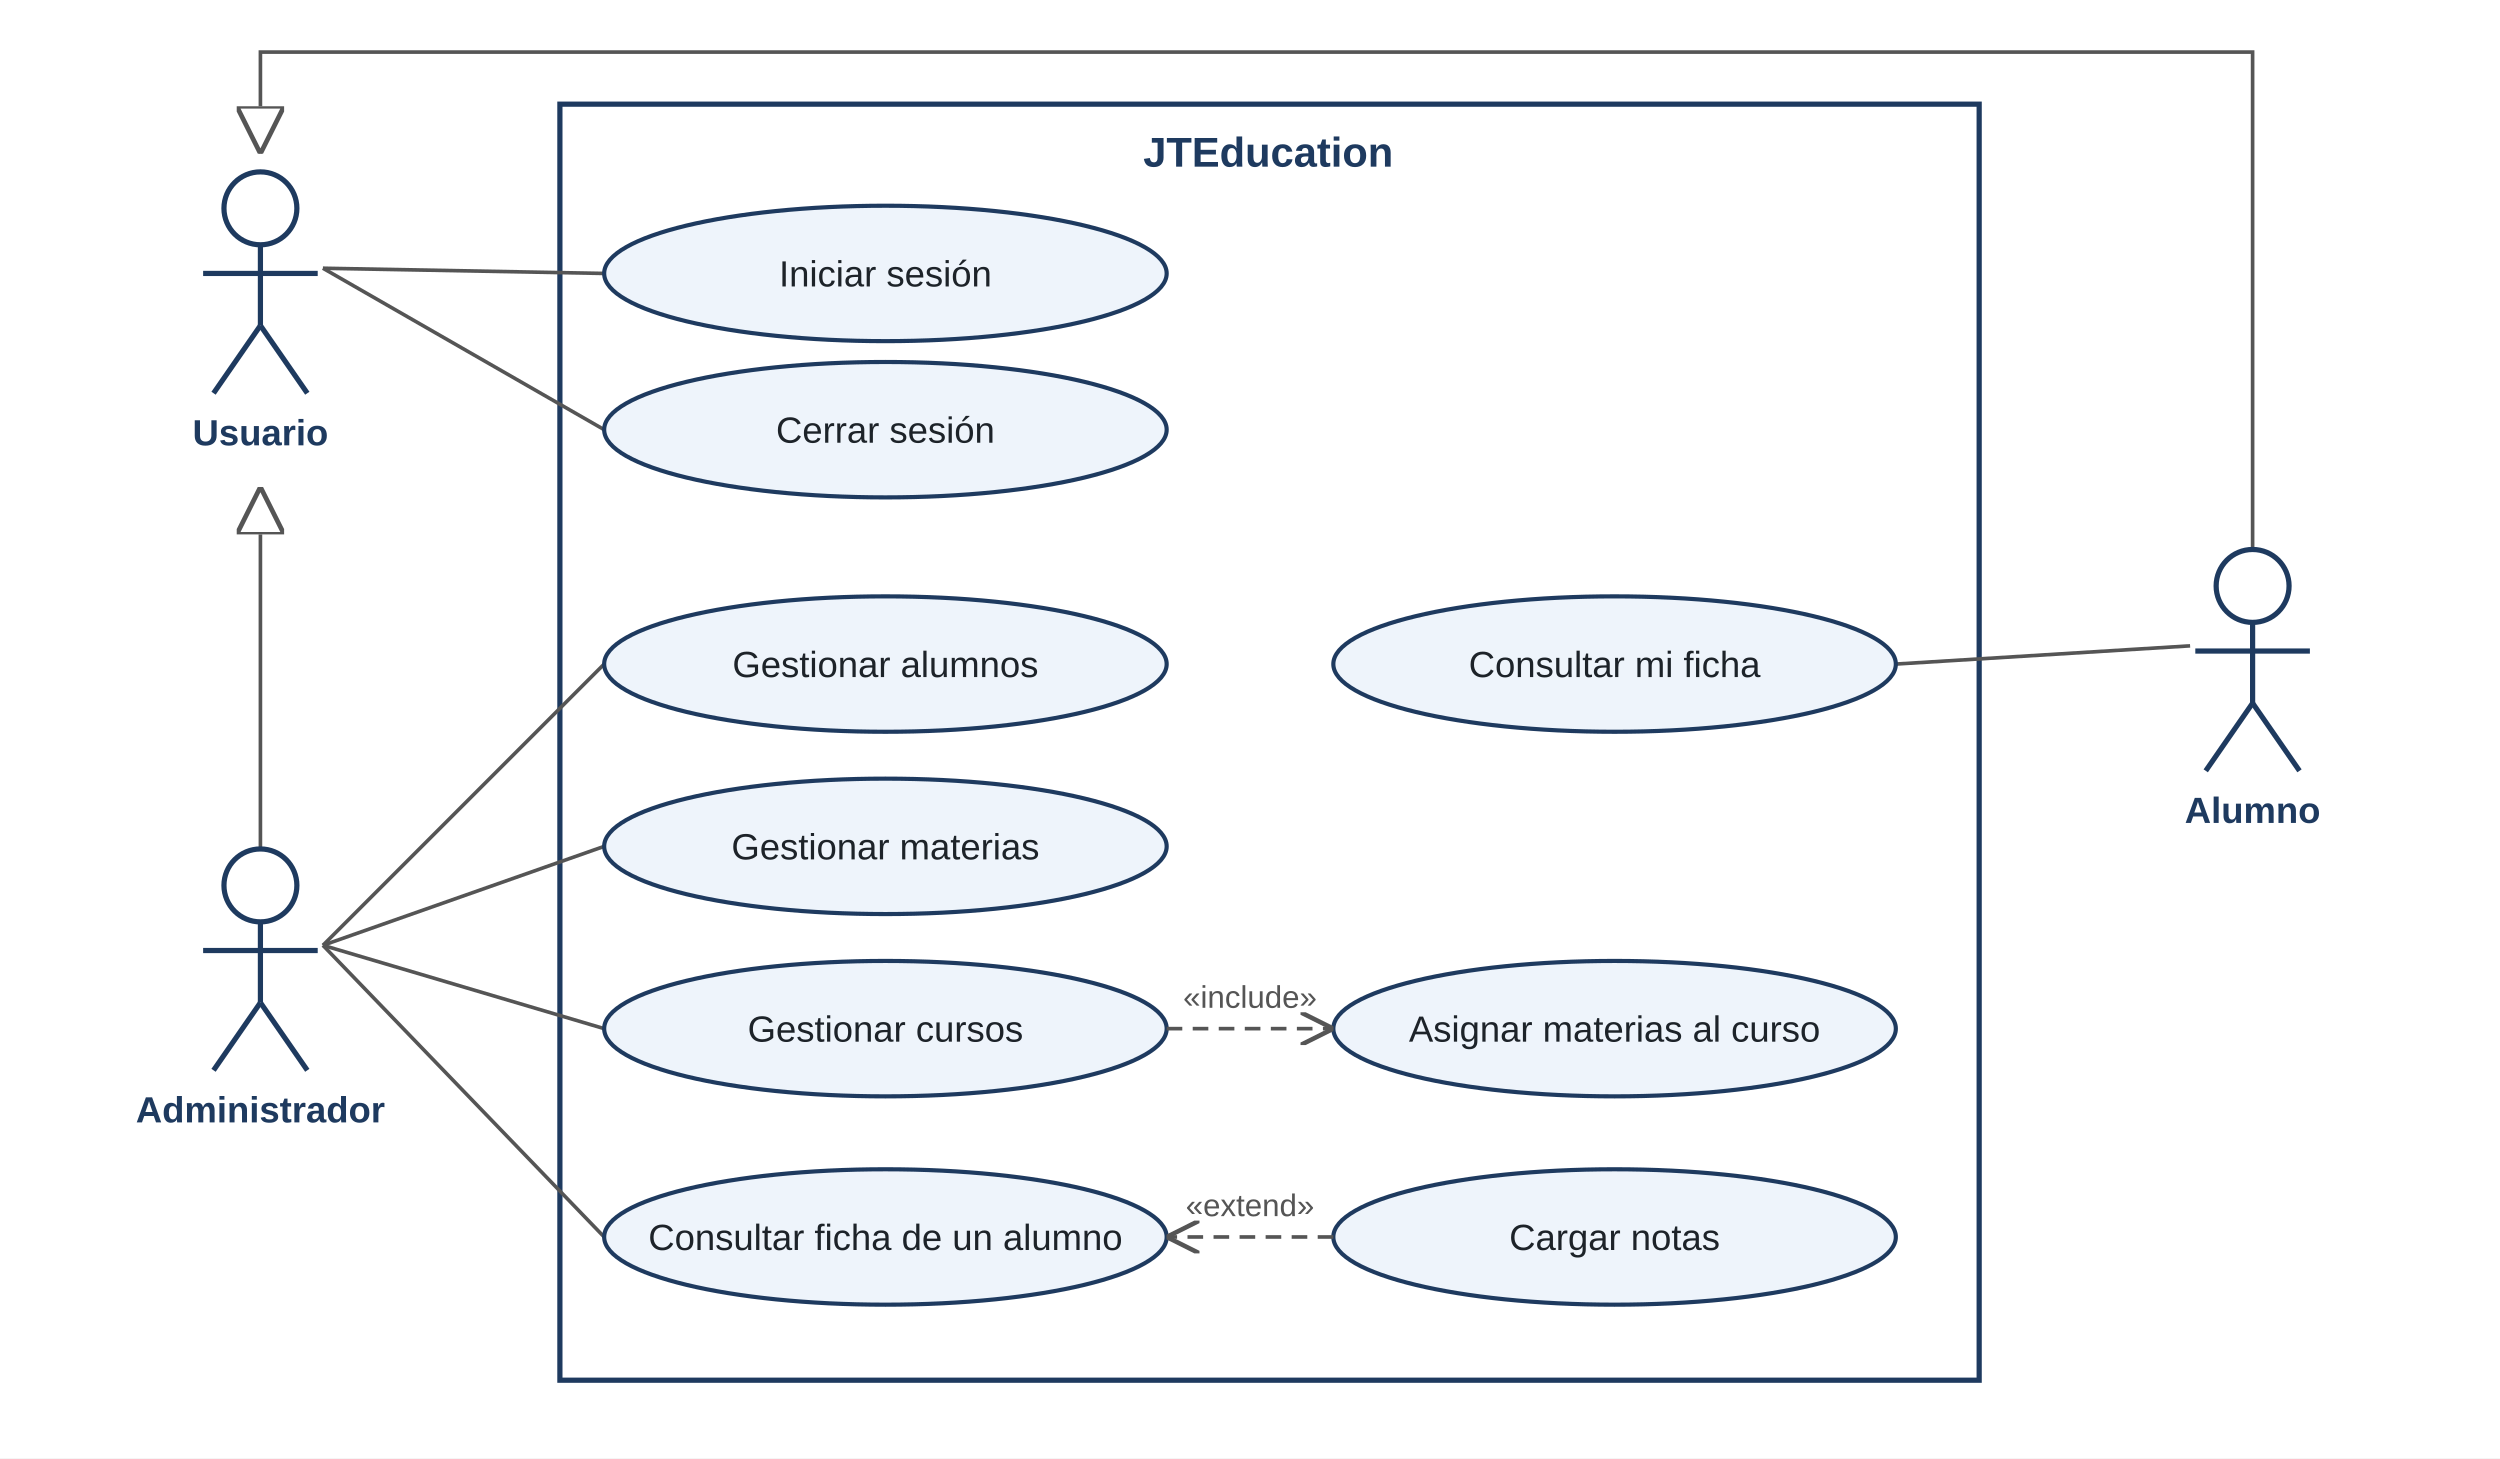
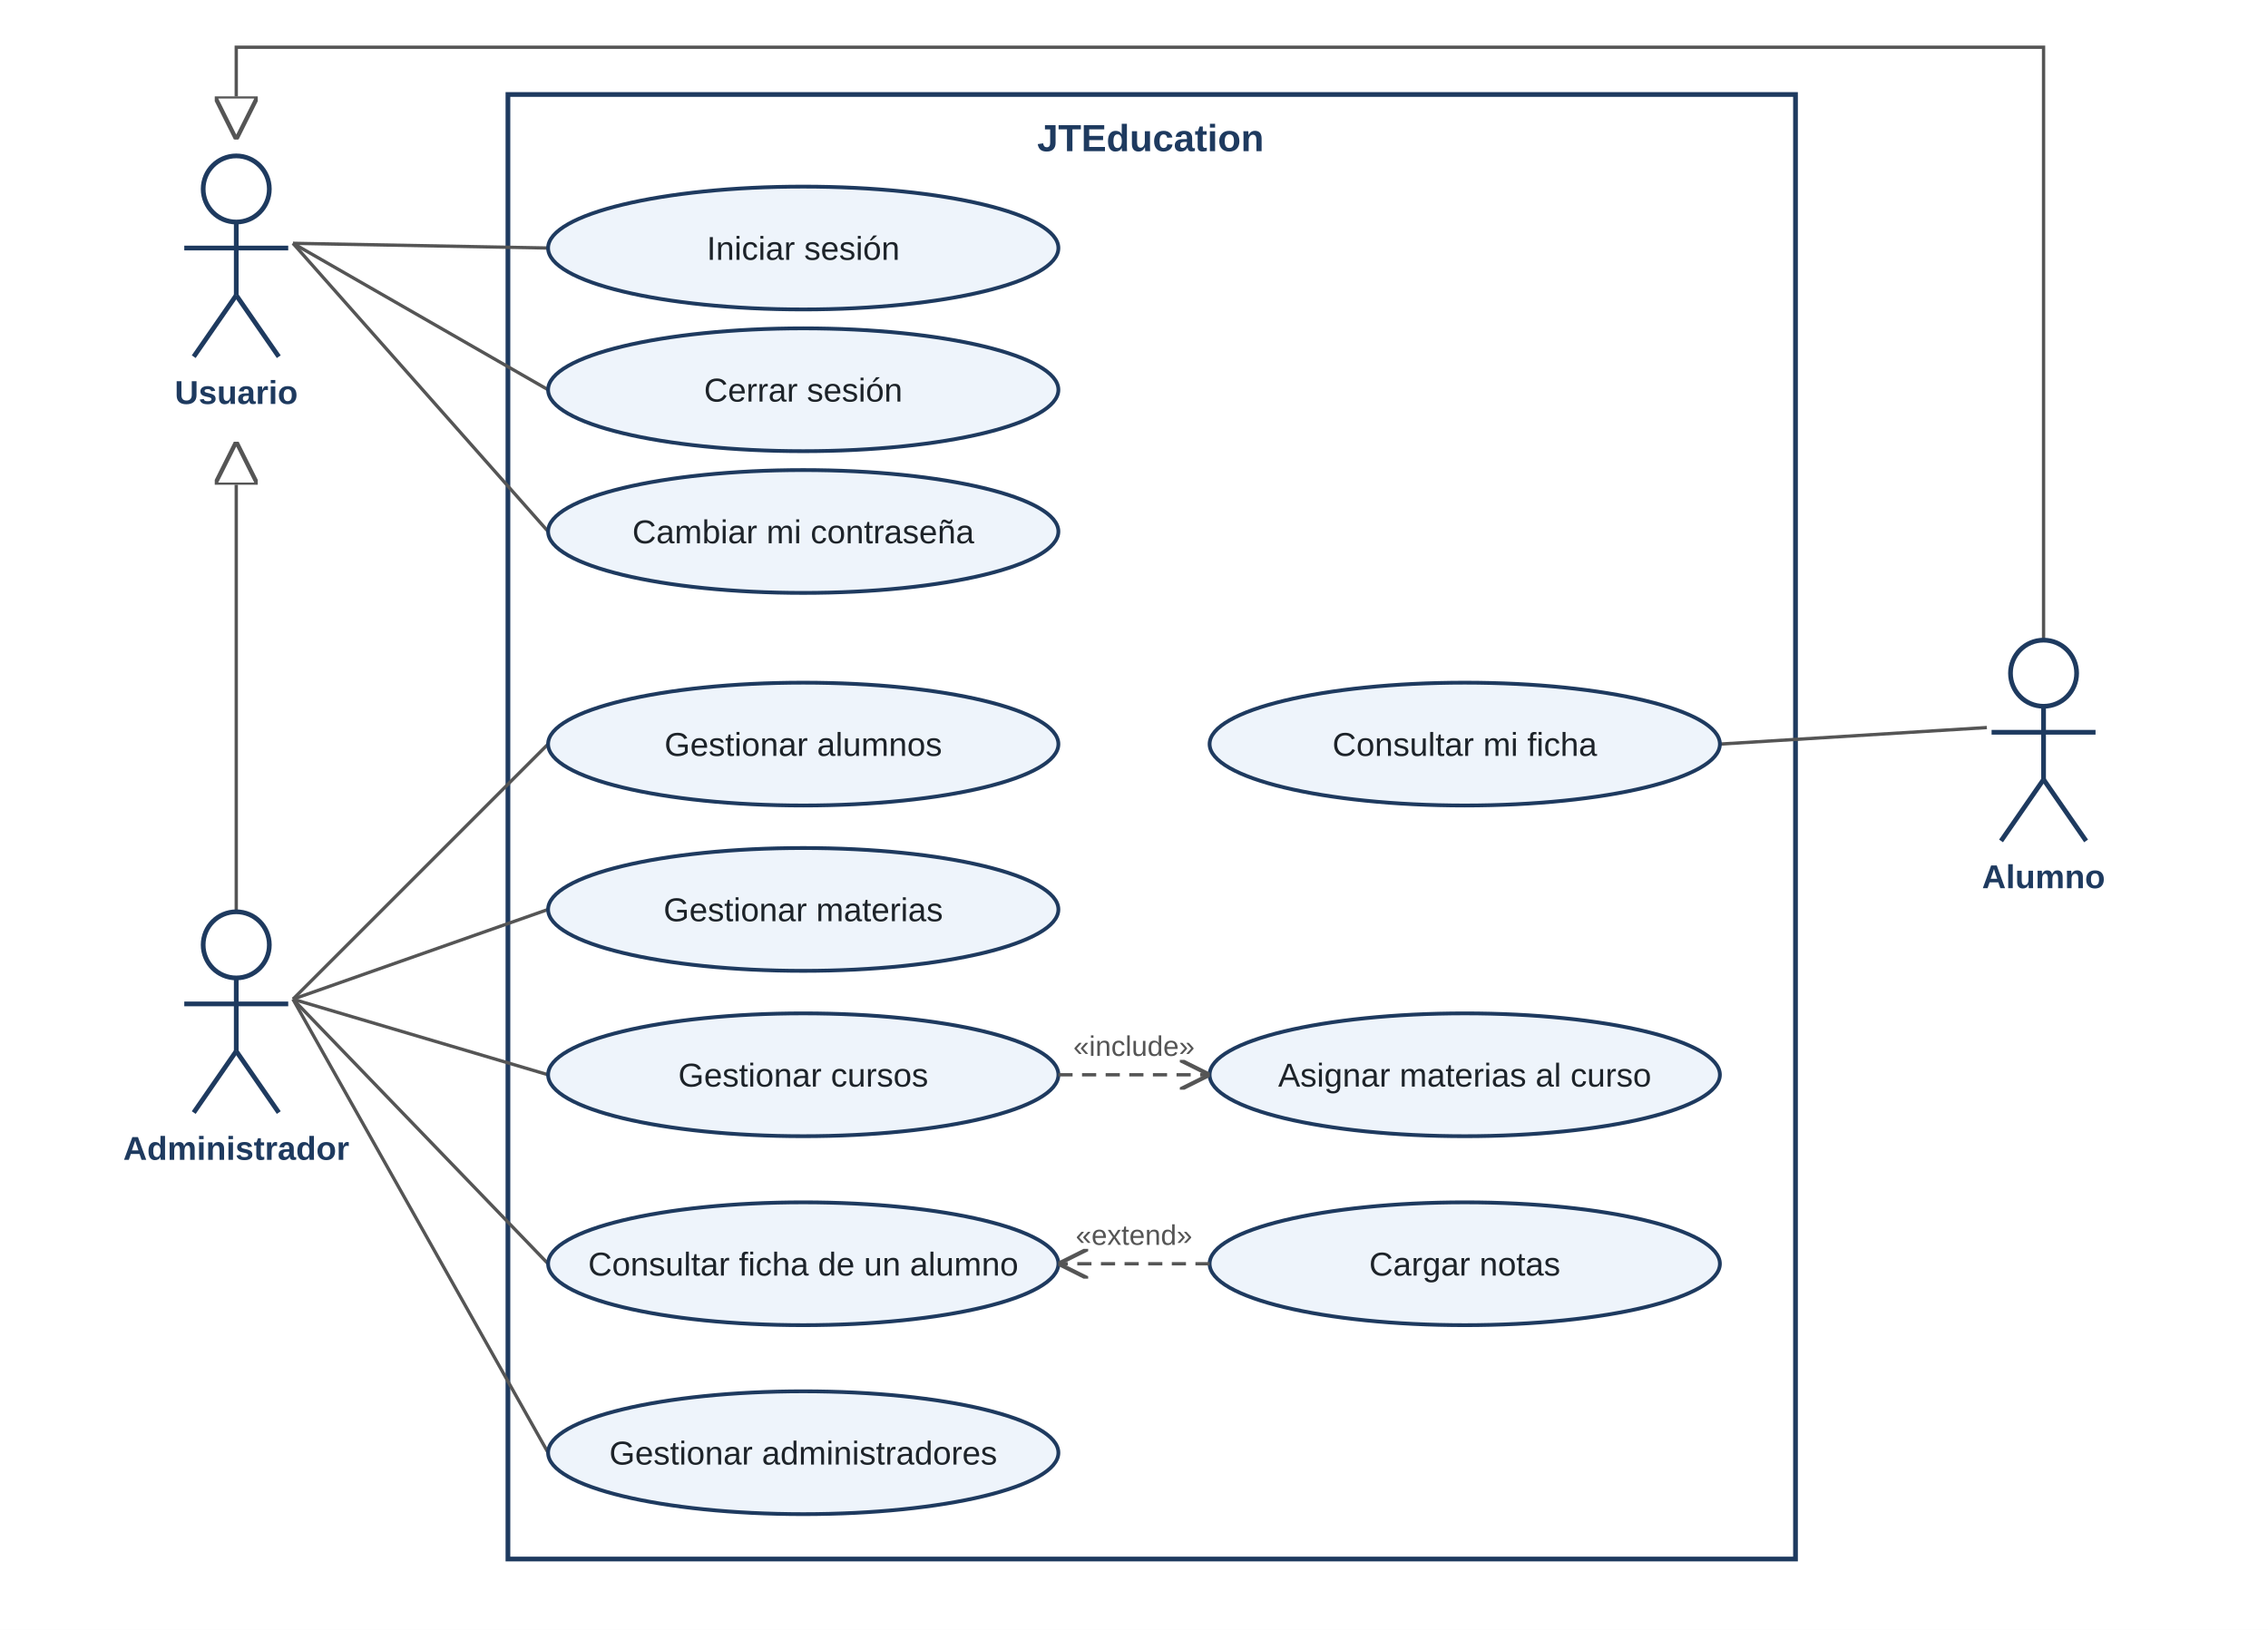
- <svg xmlns="http://www.w3.org/2000/svg" viewBox="0 0 960 560" width="960" height="560" font-family="Segoe UI, Arial, sans-serif" font-size="14" role="img" aria-label="Diagrama UML de casos de uso de JTEducation">
+ <svg xmlns="http://www.w3.org/2000/svg" viewBox="0 0 960 690" width="960" height="690" font-family="Segoe UI, Arial, sans-serif" font-size="14" role="img" aria-label="Diagrama UML de casos de uso de JTEducation">
  <defs>
    <marker id="abierta" viewBox="0 0 10 10" refX="10" refY="5" markerWidth="9" markerHeight="9" orient="auto">
      <path d="M0,0 L10,5 L0,10" fill="none" stroke="#555555" stroke-width="1.4" />
    </marker>
    <marker id="herencia" viewBox="0 0 12 12" refX="12" refY="6" markerWidth="13" markerHeight="13" orient="auto">
      <path d="M0,0 L12,6 L0,12 Z" fill="#ffffff" stroke="#555555" stroke-width="1.2" />
    </marker>
  </defs>
-   <rect width="960" height="560" fill="#ffffff" />
-   <rect x="215" y="40" width="545" height="490" fill="none" stroke="#1e3a5f" stroke-width="2" />
+   <rect width="960" height="690" fill="#ffffff" />
+   <rect x="215" y="40" width="545" height="620" fill="none" stroke="#1e3a5f" stroke-width="2" />
  <text x="487" y="64" text-anchor="middle" font-weight="700" font-size="16" fill="#1e3a5f">JTEducation</text>
  <line x1="124" y1="103" x2="232" y2="105" stroke="#555555" stroke-width="1.4" />
  <line x1="124" y1="103" x2="232" y2="165" stroke="#555555" stroke-width="1.4" />
-   <line x1="124" y1="363" x2="232" y2="255" stroke="#555555" stroke-width="1.4" />
-   <line x1="124" y1="363" x2="232" y2="325" stroke="#555555" stroke-width="1.4" />
-   <line x1="124" y1="363" x2="232" y2="395" stroke="#555555" stroke-width="1.4" />
-   <line x1="124" y1="363" x2="232" y2="475" stroke="#555555" stroke-width="1.4" />
-   <line x1="841" y1="248" x2="728" y2="255" stroke="#555555" stroke-width="1.4" />
-   <line x1="100" y1="326" x2="100" y2="187" stroke="#555555" stroke-width="1.4" marker-end="url(#herencia)" />
-   <polyline points="865,211 865,20 100,20 100,59" fill="none" stroke="#555555" stroke-width="1.4" marker-end="url(#herencia)" />
+   <line x1="124" y1="103" x2="232" y2="225" stroke="#555555" stroke-width="1.4" />
+   <line x1="124" y1="423" x2="232" y2="315" stroke="#555555" stroke-width="1.4" />
+   <line x1="124" y1="423" x2="232" y2="385" stroke="#555555" stroke-width="1.4" />
+   <line x1="124" y1="423" x2="232" y2="455" stroke="#555555" stroke-width="1.4" />
+   <line x1="124" y1="423" x2="232" y2="535" stroke="#555555" stroke-width="1.4" />
+   <line x1="124" y1="423" x2="232" y2="615" stroke="#555555" stroke-width="1.4" />
+   <line x1="841" y1="308" x2="728" y2="315" stroke="#555555" stroke-width="1.4" />
+   <line x1="100" y1="386" x2="100" y2="187" stroke="#555555" stroke-width="1.4" marker-end="url(#herencia)" />
+   <polyline points="865,271 865,20 100,20 100,59" fill="none" stroke="#555555" stroke-width="1.4" marker-end="url(#herencia)" />
  <ellipse cx="340" cy="105" rx="108" ry="26" fill="#eef4fb" stroke="#1e3a5f" stroke-width="1.6" />
  <text x="340" y="110" text-anchor="middle" fill="#1d2329">Iniciar sesión</text>
  <ellipse cx="340" cy="165" rx="108" ry="26" fill="#eef4fb" stroke="#1e3a5f" stroke-width="1.6" />
  <text x="340" y="170" text-anchor="middle" fill="#1d2329">Cerrar sesión</text>
-   <ellipse cx="340" cy="255" rx="108" ry="26" fill="#eef4fb" stroke="#1e3a5f" stroke-width="1.6" />
-   <text x="340" y="260" text-anchor="middle" fill="#1d2329">Gestionar alumnos</text>
-   <ellipse cx="340" cy="325" rx="108" ry="26" fill="#eef4fb" stroke="#1e3a5f" stroke-width="1.6" />
-   <text x="340" y="330" text-anchor="middle" fill="#1d2329">Gestionar materias</text>
-   <ellipse cx="340" cy="395" rx="108" ry="26" fill="#eef4fb" stroke="#1e3a5f" stroke-width="1.6" />
-   <text x="340" y="400" text-anchor="middle" fill="#1d2329">Gestionar cursos</text>
-   <ellipse cx="620" cy="395" rx="108" ry="26" fill="#eef4fb" stroke="#1e3a5f" stroke-width="1.6" />
-   <text x="620" y="400" text-anchor="middle" fill="#1d2329">Asignar materias al curso</text>
-   <ellipse cx="340" cy="475" rx="108" ry="26" fill="#eef4fb" stroke="#1e3a5f" stroke-width="1.6" />
-   <text x="340" y="480" text-anchor="middle" fill="#1d2329">Consultar ficha de un alumno</text>
-   <ellipse cx="620" cy="475" rx="108" ry="26" fill="#eef4fb" stroke="#1e3a5f" stroke-width="1.6" />
-   <text x="620" y="480" text-anchor="middle" fill="#1d2329">Cargar notas</text>
-   <ellipse cx="620" cy="255" rx="108" ry="26" fill="#eef4fb" stroke="#1e3a5f" stroke-width="1.6" />
-   <text x="620" y="260" text-anchor="middle" fill="#1d2329">Consultar mi ficha</text>
-   <line x1="448" y1="395" x2="512" y2="395" stroke="#555555" stroke-width="1.4" stroke-dasharray="6 4" marker-end="url(#abierta)" />
-   <text x="480.0" y="387" text-anchor="middle" font-size="12" fill="#555555">«include»</text>
-   <line x1="512" y1="475" x2="448" y2="475" stroke="#555555" stroke-width="1.4" stroke-dasharray="6 4" marker-end="url(#abierta)" />
-   <text x="480.0" y="467" text-anchor="middle" font-size="12" fill="#555555">«extend»</text>
+   <ellipse cx="340" cy="225" rx="108" ry="26" fill="#eef4fb" stroke="#1e3a5f" stroke-width="1.6" />
+   <text x="340" y="230" text-anchor="middle" fill="#1d2329">Cambiar mi contraseña</text>
+   <ellipse cx="340" cy="315" rx="108" ry="26" fill="#eef4fb" stroke="#1e3a5f" stroke-width="1.6" />
+   <text x="340" y="320" text-anchor="middle" fill="#1d2329">Gestionar alumnos</text>
+   <ellipse cx="340" cy="385" rx="108" ry="26" fill="#eef4fb" stroke="#1e3a5f" stroke-width="1.6" />
+   <text x="340" y="390" text-anchor="middle" fill="#1d2329">Gestionar materias</text>
+   <ellipse cx="340" cy="455" rx="108" ry="26" fill="#eef4fb" stroke="#1e3a5f" stroke-width="1.6" />
+   <text x="340" y="460" text-anchor="middle" fill="#1d2329">Gestionar cursos</text>
+   <ellipse cx="620" cy="455" rx="108" ry="26" fill="#eef4fb" stroke="#1e3a5f" stroke-width="1.6" />
+   <text x="620" y="460" text-anchor="middle" fill="#1d2329">Asignar materias al curso</text>
+   <ellipse cx="340" cy="535" rx="108" ry="26" fill="#eef4fb" stroke="#1e3a5f" stroke-width="1.6" />
+   <text x="340" y="540" text-anchor="middle" fill="#1d2329">Consultar ficha de un alumno</text>
+   <ellipse cx="620" cy="535" rx="108" ry="26" fill="#eef4fb" stroke="#1e3a5f" stroke-width="1.6" />
+   <text x="620" y="540" text-anchor="middle" fill="#1d2329">Cargar notas</text>
+   <ellipse cx="620" cy="315" rx="108" ry="26" fill="#eef4fb" stroke="#1e3a5f" stroke-width="1.6" />
+   <text x="620" y="320" text-anchor="middle" fill="#1d2329">Consultar mi ficha</text>
+   <ellipse cx="340" cy="615" rx="108" ry="26" fill="#eef4fb" stroke="#1e3a5f" stroke-width="1.6" />
+   <text x="340" y="620" text-anchor="middle" fill="#1d2329">Gestionar administradores</text>
+   <line x1="448" y1="455" x2="512" y2="455" stroke="#555555" stroke-width="1.4" stroke-dasharray="6 4" marker-end="url(#abierta)" />
+   <text x="480.0" y="447" text-anchor="middle" font-size="12" fill="#555555">«include»</text>
+   <line x1="512" y1="535" x2="448" y2="535" stroke="#555555" stroke-width="1.4" stroke-dasharray="6 4" marker-end="url(#abierta)" />
+   <text x="480.0" y="527" text-anchor="middle" font-size="12" fill="#555555">«extend»</text>
  <g stroke="#1e3a5f" stroke-width="2" fill="none">
    <circle cx="100" cy="80" r="14" fill="#ffffff" />
    <line x1="100" y1="94" x2="100" y2="125" />
    <line x1="78" y1="105" x2="122" y2="105" />
    <line x1="100" y1="125" x2="82" y2="151" />
    <line x1="100" y1="125" x2="118" y2="151" />
  </g>
  <text x="100" y="171" text-anchor="middle" font-weight="700" fill="#1e3a5f">Usuario</text>
  <g stroke="#1e3a5f" stroke-width="2" fill="none">
-     <circle cx="100" cy="340" r="14" fill="#ffffff" />
-     <line x1="100" y1="354" x2="100" y2="385" />
-     <line x1="78" y1="365" x2="122" y2="365" />
-     <line x1="100" y1="385" x2="82" y2="411" />
-     <line x1="100" y1="385" x2="118" y2="411" />
+     <circle cx="100" cy="400" r="14" fill="#ffffff" />
+     <line x1="100" y1="414" x2="100" y2="445" />
+     <line x1="78" y1="425" x2="122" y2="425" />
+     <line x1="100" y1="445" x2="82" y2="471" />
+     <line x1="100" y1="445" x2="118" y2="471" />
  </g>
-   <text x="100" y="431" text-anchor="middle" font-weight="700" fill="#1e3a5f">Administrador</text>
+   <text x="100" y="491" text-anchor="middle" font-weight="700" fill="#1e3a5f">Administrador</text>
  <g stroke="#1e3a5f" stroke-width="2" fill="none">
-     <circle cx="865" cy="225" r="14" fill="#ffffff" />
-     <line x1="865" y1="239" x2="865" y2="270" />
-     <line x1="843" y1="250" x2="887" y2="250" />
-     <line x1="865" y1="270" x2="847" y2="296" />
-     <line x1="865" y1="270" x2="883" y2="296" />
+     <circle cx="865" cy="285" r="14" fill="#ffffff" />
+     <line x1="865" y1="299" x2="865" y2="330" />
+     <line x1="843" y1="310" x2="887" y2="310" />
+     <line x1="865" y1="330" x2="847" y2="356" />
+     <line x1="865" y1="330" x2="883" y2="356" />
  </g>
-   <text x="865" y="316" text-anchor="middle" font-weight="700" fill="#1e3a5f">Alumno</text>
+   <text x="865" y="376" text-anchor="middle" font-weight="700" fill="#1e3a5f">Alumno</text>
</svg>
